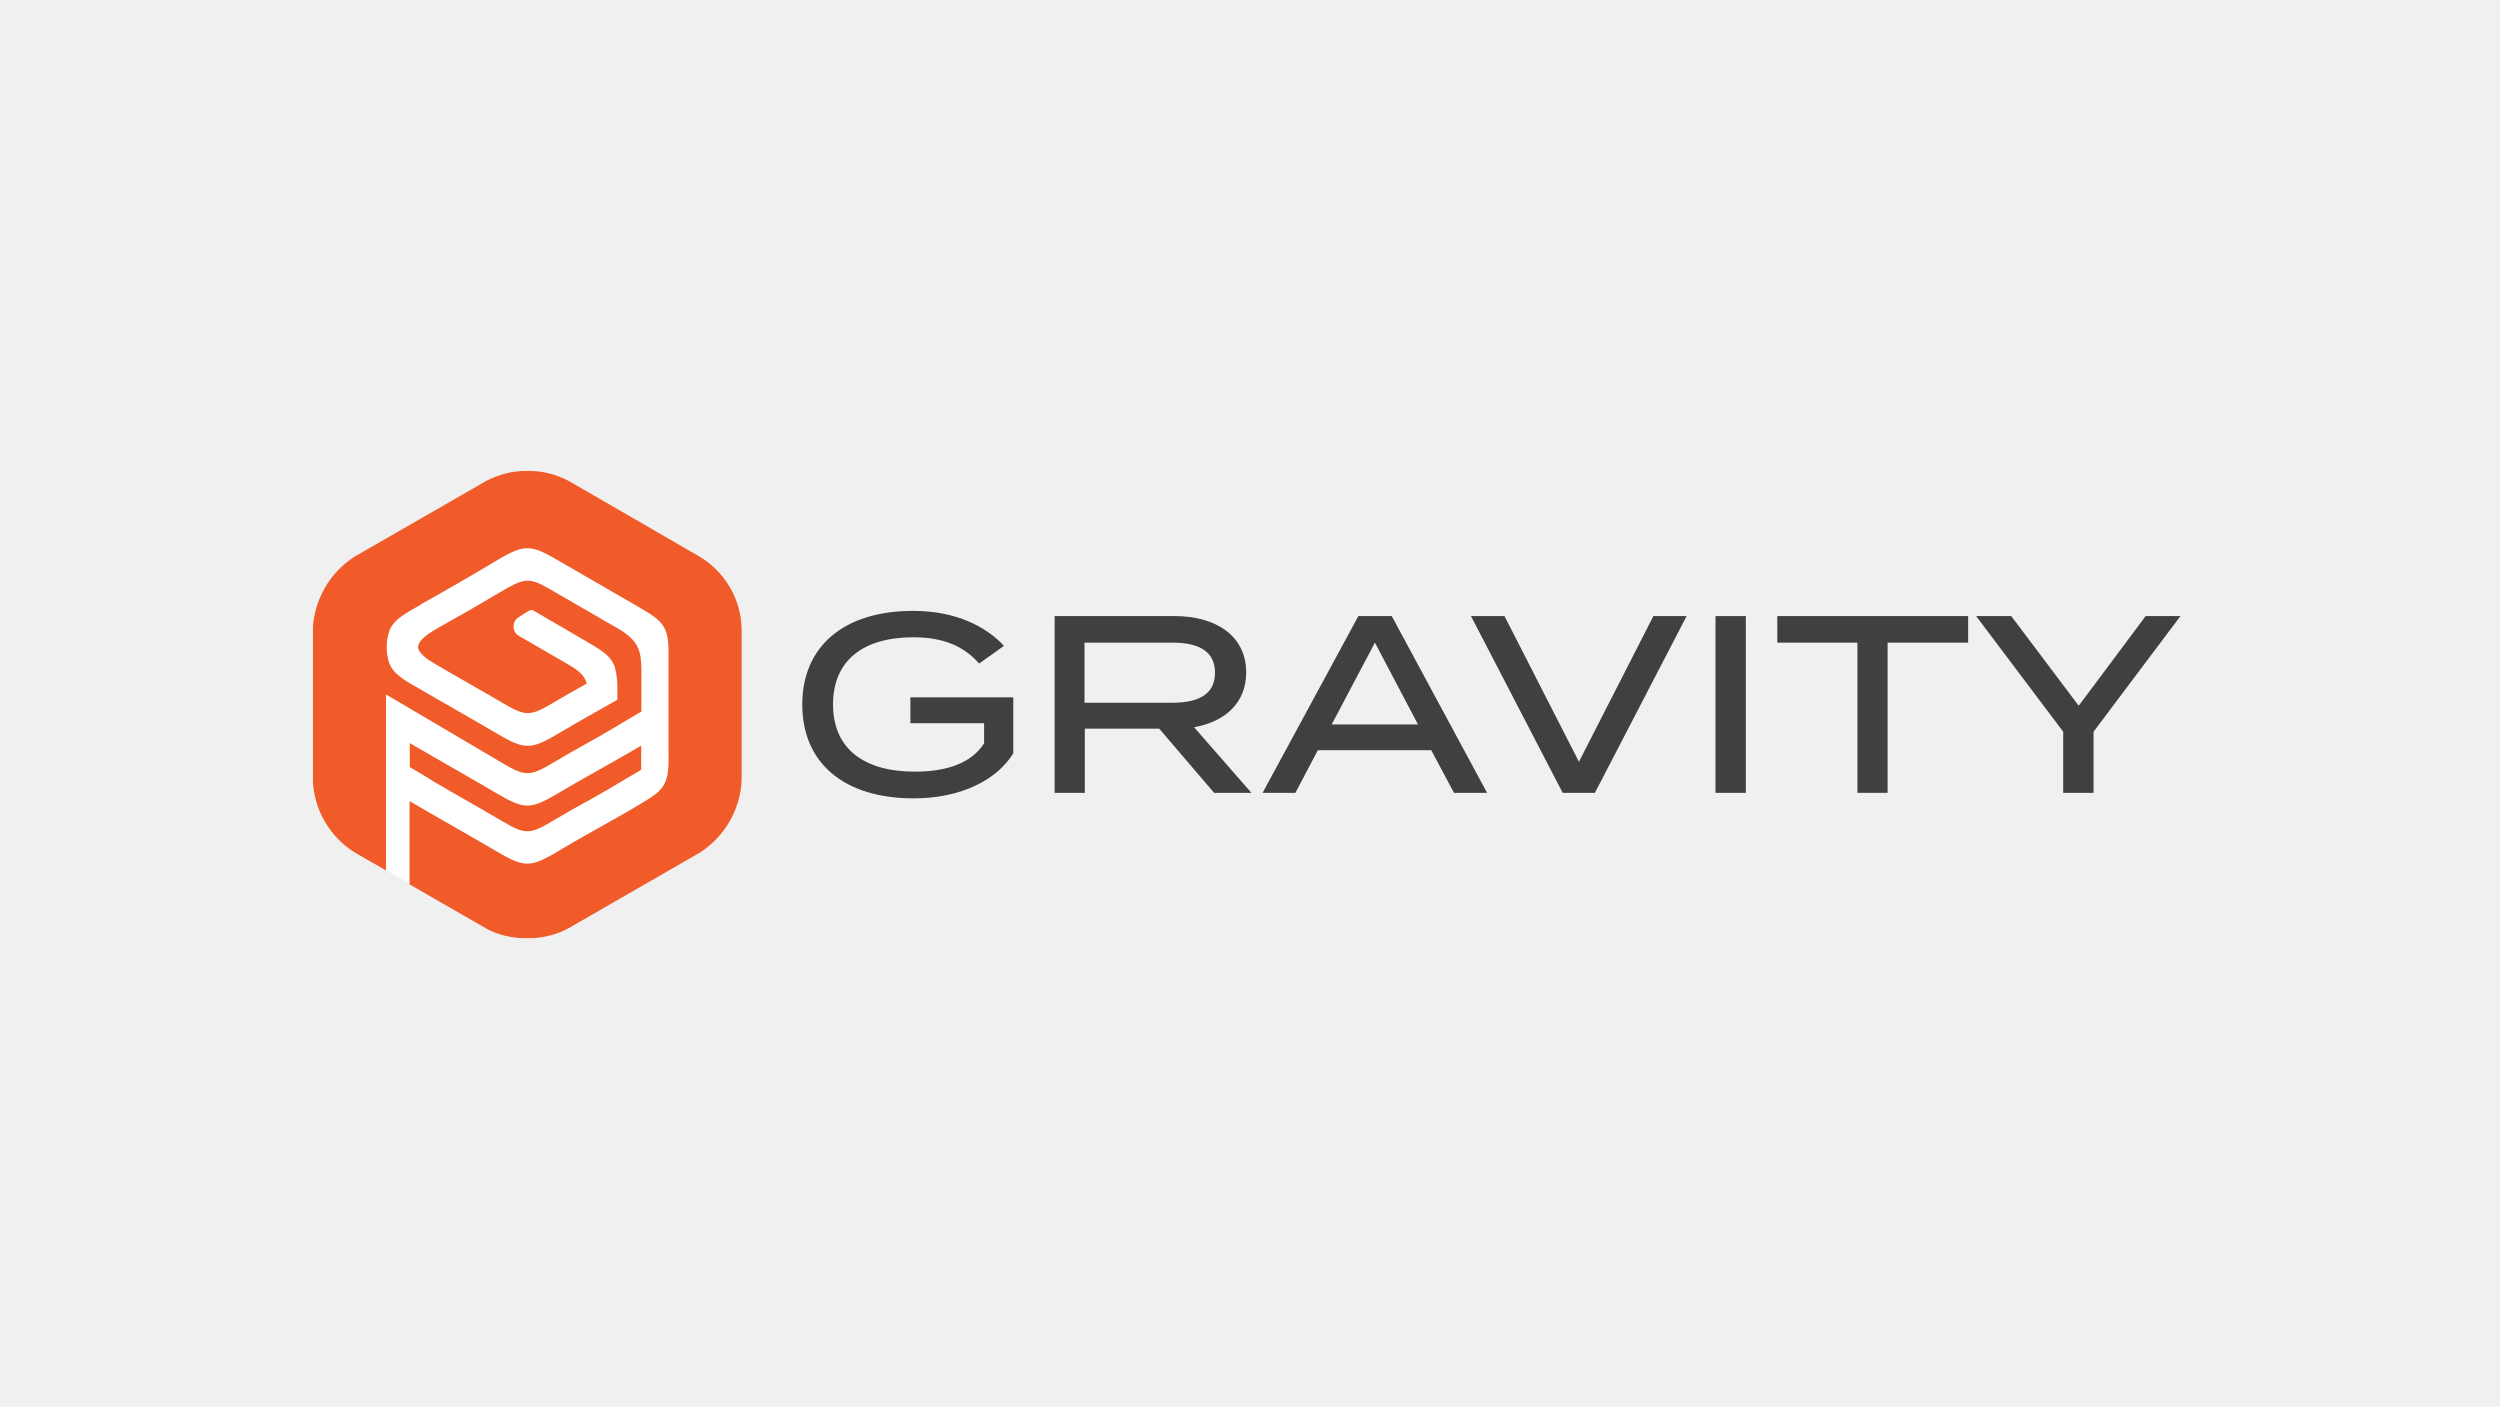
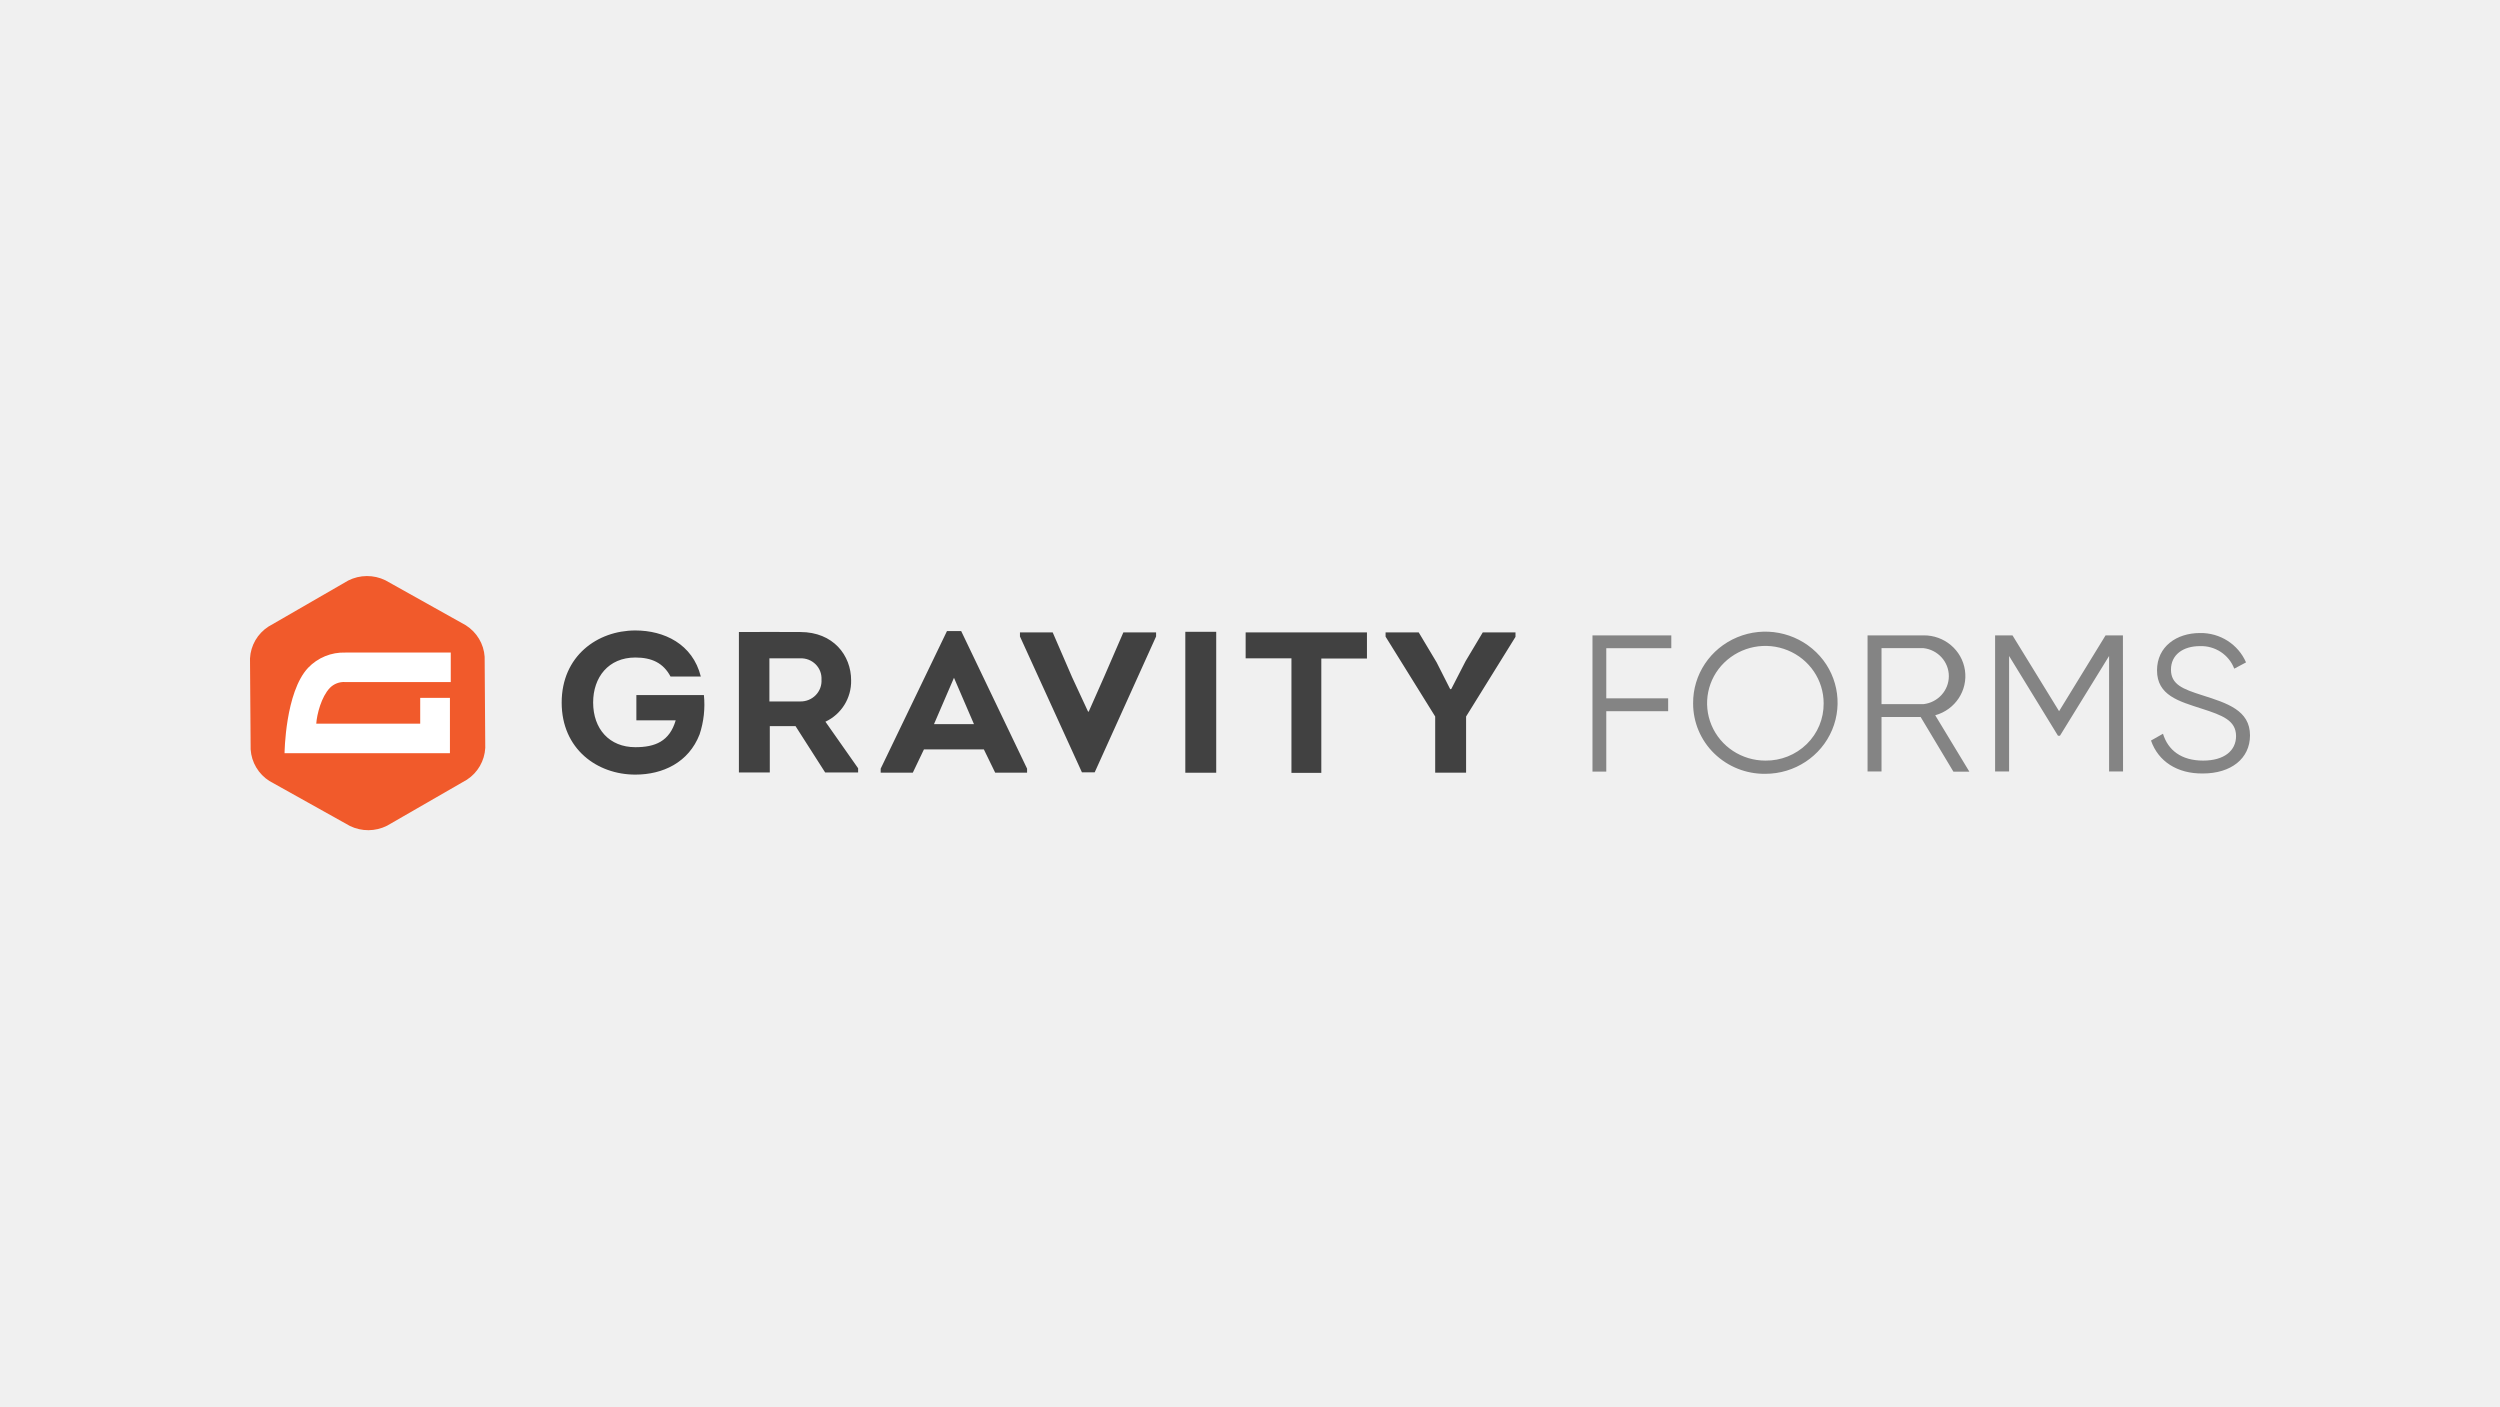
<svg xmlns="http://www.w3.org/2000/svg" height="360" viewBox="0 0 640 360" width="640">
-   <mask id="a" fill="#fff">
-     <path d="m.084.028h109.862v119.67h-109.862z" fill="#fff" fill-rule="evenodd" />
-   </mask>
-   <mask id="b" fill="#fff">
-     <path d="m.084.028h109.862v119.67h-109.862z" fill="#fff" fill-rule="evenodd" />
-   </mask>
-   <g fill="none" fill-rule="nonzero" transform="translate(80 120)">
-     <g fill="#404040" transform="matrix(1 0 0 -1 125.196 84.527)">
-       <path d="m27.863 19.318h18.872v-5.164c-3.306-5.164-9.77-7.244-17.721-7.244-13.003 0-20.953 5.833-20.953 17.2 0 11.368 7.839 17.2 20.544 17.2 7.579 0 12.854-2.192 16.866-6.724l6.353 4.532c-4.495 4.83-12.148 8.953-23.256 8.953-17.721 0-28.383-9.065-28.383-23.999 0-14.934 10.662-23.999 28.494-23.999 12.408 0 21.398 4.867 25.522 11.517v14.34h-26.339z" transform="translate(0 .074)" />
-       <path d="m7.802 23.405v15.38h22.55c6.464 0 10.848-2.08 10.848-7.69.037-5.61-4.384-7.69-10.848-7.69zm41.385 7.764c0 9.362-7.764 14.414-18.278 14.414h-30.76v-45.249h7.727v16.42h19.058l14.043-16.42h9.548l-14.674 16.792c7.913 1.412 13.337 6.204 13.337 14.043" transform="translate(64.641 1.226)" />
-       <path d="m17.832 17.832 11.071 20.953 11.034-20.953zm6.836 27.751-24.519-45.249h8.396l5.758 10.922h29.014l5.833-10.922h8.47l-24.408 45.249z" transform="translate(117.877 1.226)" />
-       <path d="m27.863 8.173-19.058 37.299h-8.582l23.479-45.249h8.247l23.479 45.249h-8.507z" transform="translate(171.15 1.337)" />
-       <path d="m233.971 1.56h7.765v45.249h-7.765z" />
-       <path d="m0 38.636h20.507v-38.45h7.727v38.45h20.618v6.799h-48.852z" transform="translate(249.797 1.375)" />
-       <path d="m43.466 45.323-17.127-22.959-17.274 22.959h-8.991l22.29-29.609v-15.64h7.765v15.64l22.253 29.609z" transform="translate(300.619 1.486)" />
-     </g>
-     <g transform="translate(0 .52)">
-       <path d="m93.702 88.297-49.846 28.225-30.008-17.08v-61.159l41.599-23.683 38.255 23.126z" fill="#fff" mask="url(#a)" />
-       <g fill="#f15a29" mask="url(#b)">
-         <path d="m99.163 22.011-33.491-19.365c-3.268-1.761-6.931-2.662-10.644-2.619-3.711-.03-7.37.87-10.644 2.619l-33.658 19.365c-6.293 4.067-10.252 10.907-10.644 18.389v38.868c.308 7.507 4.288 14.382 10.644 18.389l8.08 4.653v-44.998l.111.056v-.056l29.952 17.665c5.795 3.399 6.91 3.232 13.123-.474 2.786-1.672 5.656-3.288 8.526-4.876l2.953-1.672 4.542-2.647 1.421-.864 4.374-2.591.39-.223v-11.117c-.111-4.263-.641-7.049-6.018-10.142l-17.832-10.309c-5.015-2.842-6.353-2.536-12.176.947l-.446.251c-4.857 2.904-9.761 5.728-14.711 8.47-2.563 1.449-4.179 2.452-5.155 3.622-1.421 1.7-.919 2.675.669 4.124.752.669 1.755 1.337 3.093 2.118 5.74 3.371 11.563 6.603 17.331 10.003 5.795 3.399 6.91 3.232 13.123-.474 2.647-1.588 5.405-3.121 8.136-4.653-.613-2.173-2.034-3.344-5.238-5.182l-12.232-7.077c-1.588-.947-1.783-3.594-.028-4.681l1.56-1.003c1.727-1.087 1.672-1.115 2.758-.474l13.903 8.108c3.845 2.229 5.684 3.678 6.492 6.186.469 1.819.675 3.695.613 5.573v2.703c-2.452 1.421-4.96 2.786-7.439 4.207-2.257 1.282-4.542 2.591-6.743 3.901-7.829 4.681-9.25 4.904-16.523.613-6.966-4.124-13.987-8.024-20.925-12.092l-.056-.028-.808-.474c-.685-.381-1.354-.79-2.006-1.226-2.201-1.477-3.399-2.758-4.012-4.653-.836-2.536-.724-6.576.613-8.86.919-1.588 2.508-2.814 5.182-4.374l1.031-.585.056-.028.892-.502.279-.167v-.084c6.158-3.427 12.12-6.854 18.166-10.476 7.829-4.709 9.418-5.238 15.882-1.56 7.356 4.207 14.739 8.526 22.095 12.761l.362.223c5.433 3.121 6.798 4.709 7.049 9.863v27.278l.028-.028v.111c.056 6.882-.613 8.805-5.517 11.814-2.995 1.846-6.032 3.62-9.111 5.322-4.263 2.424-8.61 4.792-12.789 7.3-7.3 4.402-9.027 4.848-15.129 1.421l-1.393-.808c-7.244-4.263-14.572-8.359-21.816-12.594l-.557-.334v21.315l19.448 11.201c2.898 1.672 6.771 2.619 10.644 2.619s7.746-.975 10.644-2.619l33.63-19.365c6.293-4.067 10.252-10.907 10.644-18.389v-38.896c-.192-7.562-4.225-14.504-10.699-18.417" />
-         <path d="m74.616 82.167c1.142-.641 2.257-1.31 3.344-1.978l.529-.306 5.656-3.344v-6.186l-.39.223c-1.925 1.151-3.867 2.275-5.823 3.371l-7.439 4.207c-2.257 1.282-4.514 2.563-6.715 3.873-7.829 4.681-9.25 4.904-16.523.613-6.994-4.124-14.015-8.052-20.981-12.12l-.808-.474-.557-.334v6.158l4.987 2.953c.474.334 1.031.669 1.644 1.031l4.458 2.591c4.291 2.452 8.582 4.904 12.845 7.411 5.795 3.399 6.91 3.232 13.123-.502 2.508-1.505 5.099-2.953 7.69-4.402-.028.084 4.96-2.786 4.96-2.786" />
-       </g>
-     </g>
+   <g fill="none" transform="matrix(2.559347 0 0 2.559347 62.45927 145.9064)">
+     <path d="m39.146 6.053c2.866 0 5.732 1.34 6.55 4.611h-3.029c-.72-1.36-1.875-1.905-3.52-1.905-2.699 0-4.222 1.986-4.222 4.495 0 2.67 1.638 4.475 4.221 4.475 1.978 0 3.419-.58 4.037-2.686h-3.934v-2.53h6.755a9.471 9.471 0 0 1 -.43 3.931c-1.093 2.82-3.685 4.028-6.428 4.028-3.811 0-7.369-2.55-7.369-7.206s3.578-7.213 7.37-7.213zm22.284 13.783v.423h-3.296l-2.964-4.636h-2.575v4.636h-3.09v-14.05c2.046 0 4.093-.02 6.14 0 3.296 0 5.085 2.329 5.085 4.834a4.463 4.463 0 0 1 -2.571 4.137l3.27 4.656zm-5.785-6.682c.584.01 1.145-.22 1.548-.636s.61-.978.573-1.551a1.996 1.996 0 0 0 -.583-1.525 2.065 2.065 0 0 0 -1.538-.602h-3.09v4.314zm12.368 4.796-1.114 2.329h-3.213v-.403l6.632-13.763h1.42l6.592 13.763v.403h-3.19l-1.133-2.328h-5.994zm1.007-2.529h3.996l-1.998-4.636zm15.48-1.261 1.522-3.44 1.937-4.47h3.275v.403l-6.141 13.59h-1.277l-6.199-13.59v-.403h3.276l1.936 4.47 1.605 3.46zm9.657 6.123v-14.097h3.091v14.097zm6.035-11.443v-2.59h12.134v2.61h-4.565v11.439h-2.988v-11.46zm20.568 3.069 1.433-2.787 1.715-2.872h3.275v.443l-4.941 7.967v5.619h-3.091v-5.619l-4.962-7.987v-.423h3.316l1.789 2.993 1.36 2.686z" fill="#414141" />
+     <path d="m24.134 17.798a4.046 4.046 0 0 1 -1.834 3.182l-7.988 4.603a4.175 4.175 0 0 1 -3.717.024l-8.049-4.495a4.045 4.045 0 0 1 -1.879-3.157l-.065-9.107a4.035 4.035 0 0 1 1.838-3.178l7.987-4.612a4.187 4.187 0 0 1 3.717-.024l8.045 4.5c1.1.697 1.8 1.867 1.883 3.153l.062 9.11z" fill="#f15a2b" />
+     <path d="m10.112 11.212h10.57v-2.948h-10.545a4.92 4.92 0 0 0 -3.717 1.518c-2.3 2.433-2.362 8.551-2.362 8.551h16.542v-5.538h-2.973v2.582h-10.397c.065-.963.511-2.683 1.355-3.573a1.97 1.97 0 0 1 1.527-.592z" fill="#fff" />
+     <path d="m136.264 7.825v5.018h6.19v1.285h-6.19v6.042h-1.38v-13.626h7.885v1.28zm8.687 5.526c-.028-2.881 1.714-5.495 4.412-6.617a7.313 7.313 0 0 1 7.898 1.497 7.026 7.026 0 0 1 1.598 7.756c-1.114 2.665-3.753 4.404-6.682 4.405a7.198 7.198 0 0 1 -5.112-2.032 6.964 6.964 0 0 1 -2.114-5.009zm13.056 0c.006-2.321-1.41-4.418-3.588-5.31a5.9 5.9 0 0 0 -6.359 1.233 5.668 5.668 0 0 0 -1.27 6.252c.9 2.145 3.027 3.544 5.387 3.544a5.806 5.806 0 0 0 4.138-1.652 5.616 5.616 0 0 0 1.692-4.067zm9.703 1.357h-3.914v5.45h-1.397v-13.614h5.589c2.077-.028 3.854 1.464 4.152 3.487.299 2.023-.973 3.95-2.973 4.504l3.414 5.639h-1.596l-3.276-5.466zm-3.914-1.285h4.192c1.448-.162 2.541-1.367 2.541-2.8 0-1.434-1.093-2.64-2.541-2.802h-4.192zm24.158 6.735h-1.396v-11.552l-4.913 7.975h-.2l-4.889-7.975v11.552h-1.4v-13.614h1.74l4.66 7.584 4.65-7.584h1.736zm2.796-3.093 1.2-.681c.5 1.635 1.818 2.686 4.012 2.686 2.116 0 3.296-.994 3.296-2.453 0-1.574-1.38-2.082-3.435-2.742-2.277-.738-4.47-1.322-4.47-3.83 0-2.393 1.972-3.735 4.29-3.735 2.002-.038 3.828 1.124 4.613 2.937l-1.179.628c-.532-1.4-1.916-2.309-3.434-2.256-1.679 0-2.895.858-2.895 2.353 0 1.494 1.2 1.945 3.095 2.55 2.534.805 4.81 1.518 4.81 4.027 0 2.332-1.915 3.81-4.712 3.81-2.575.033-4.47-1.22-5.19-3.294z" fill="#848484" />
  </g>
</svg>
